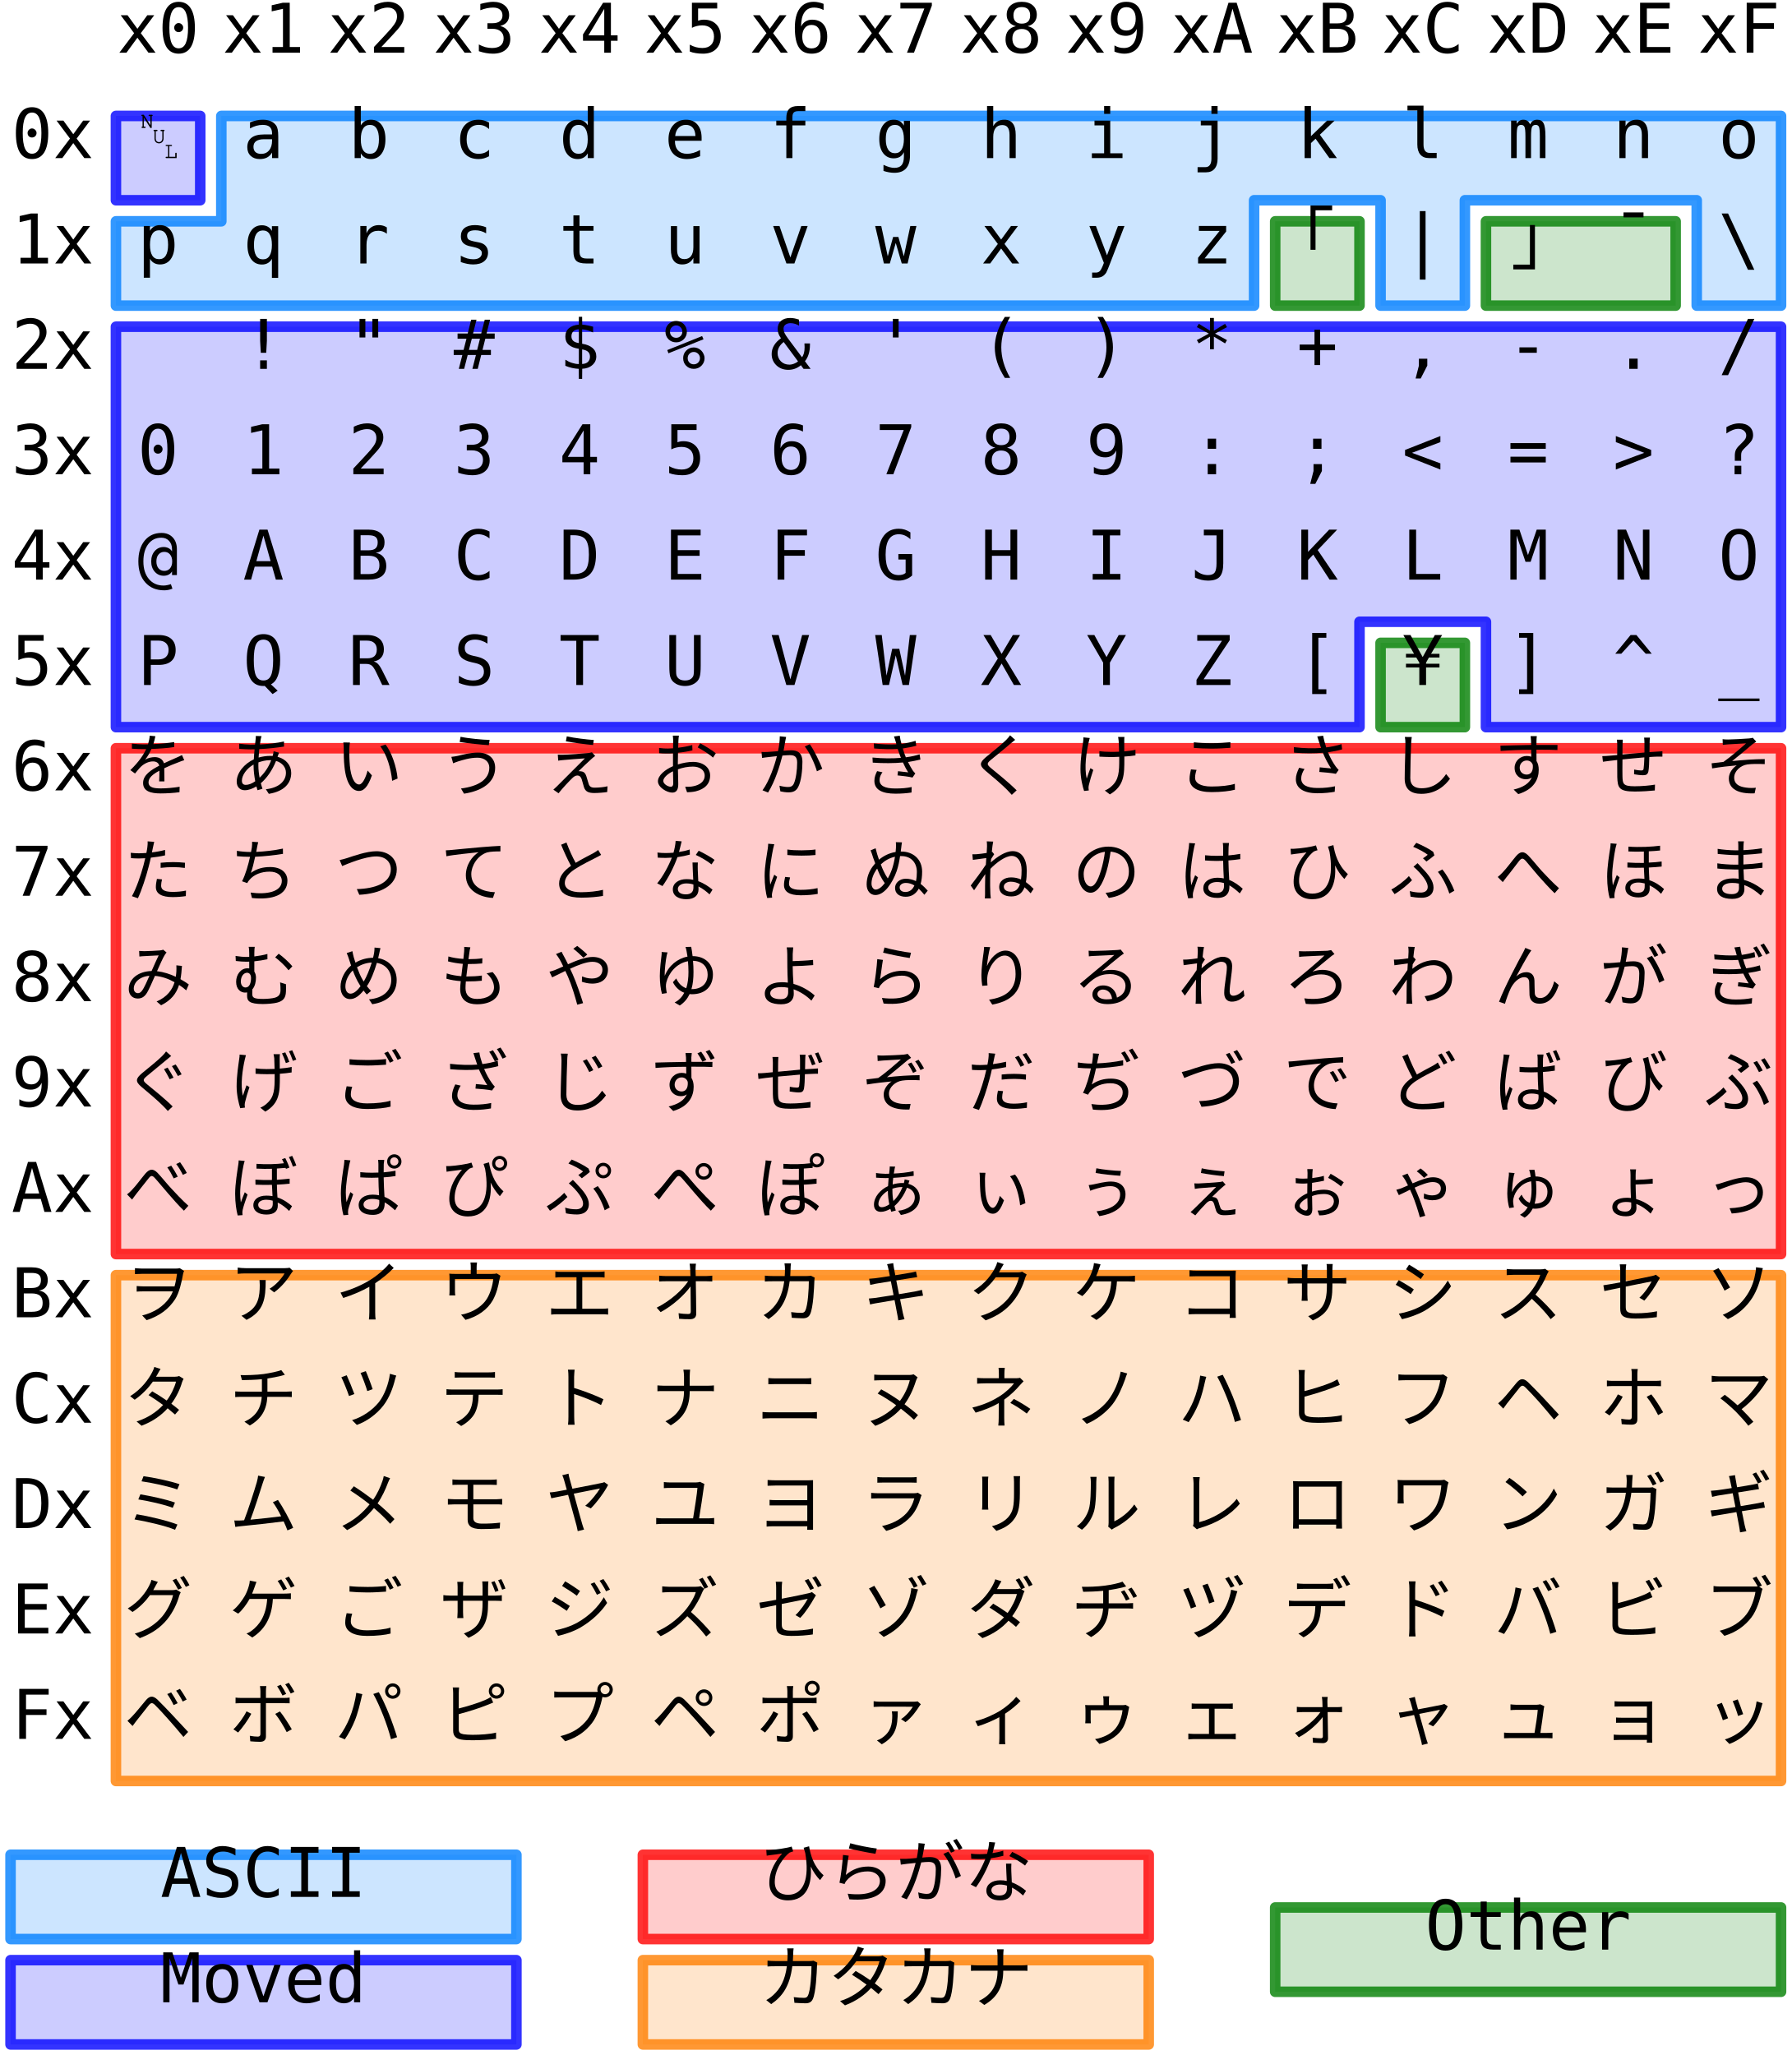
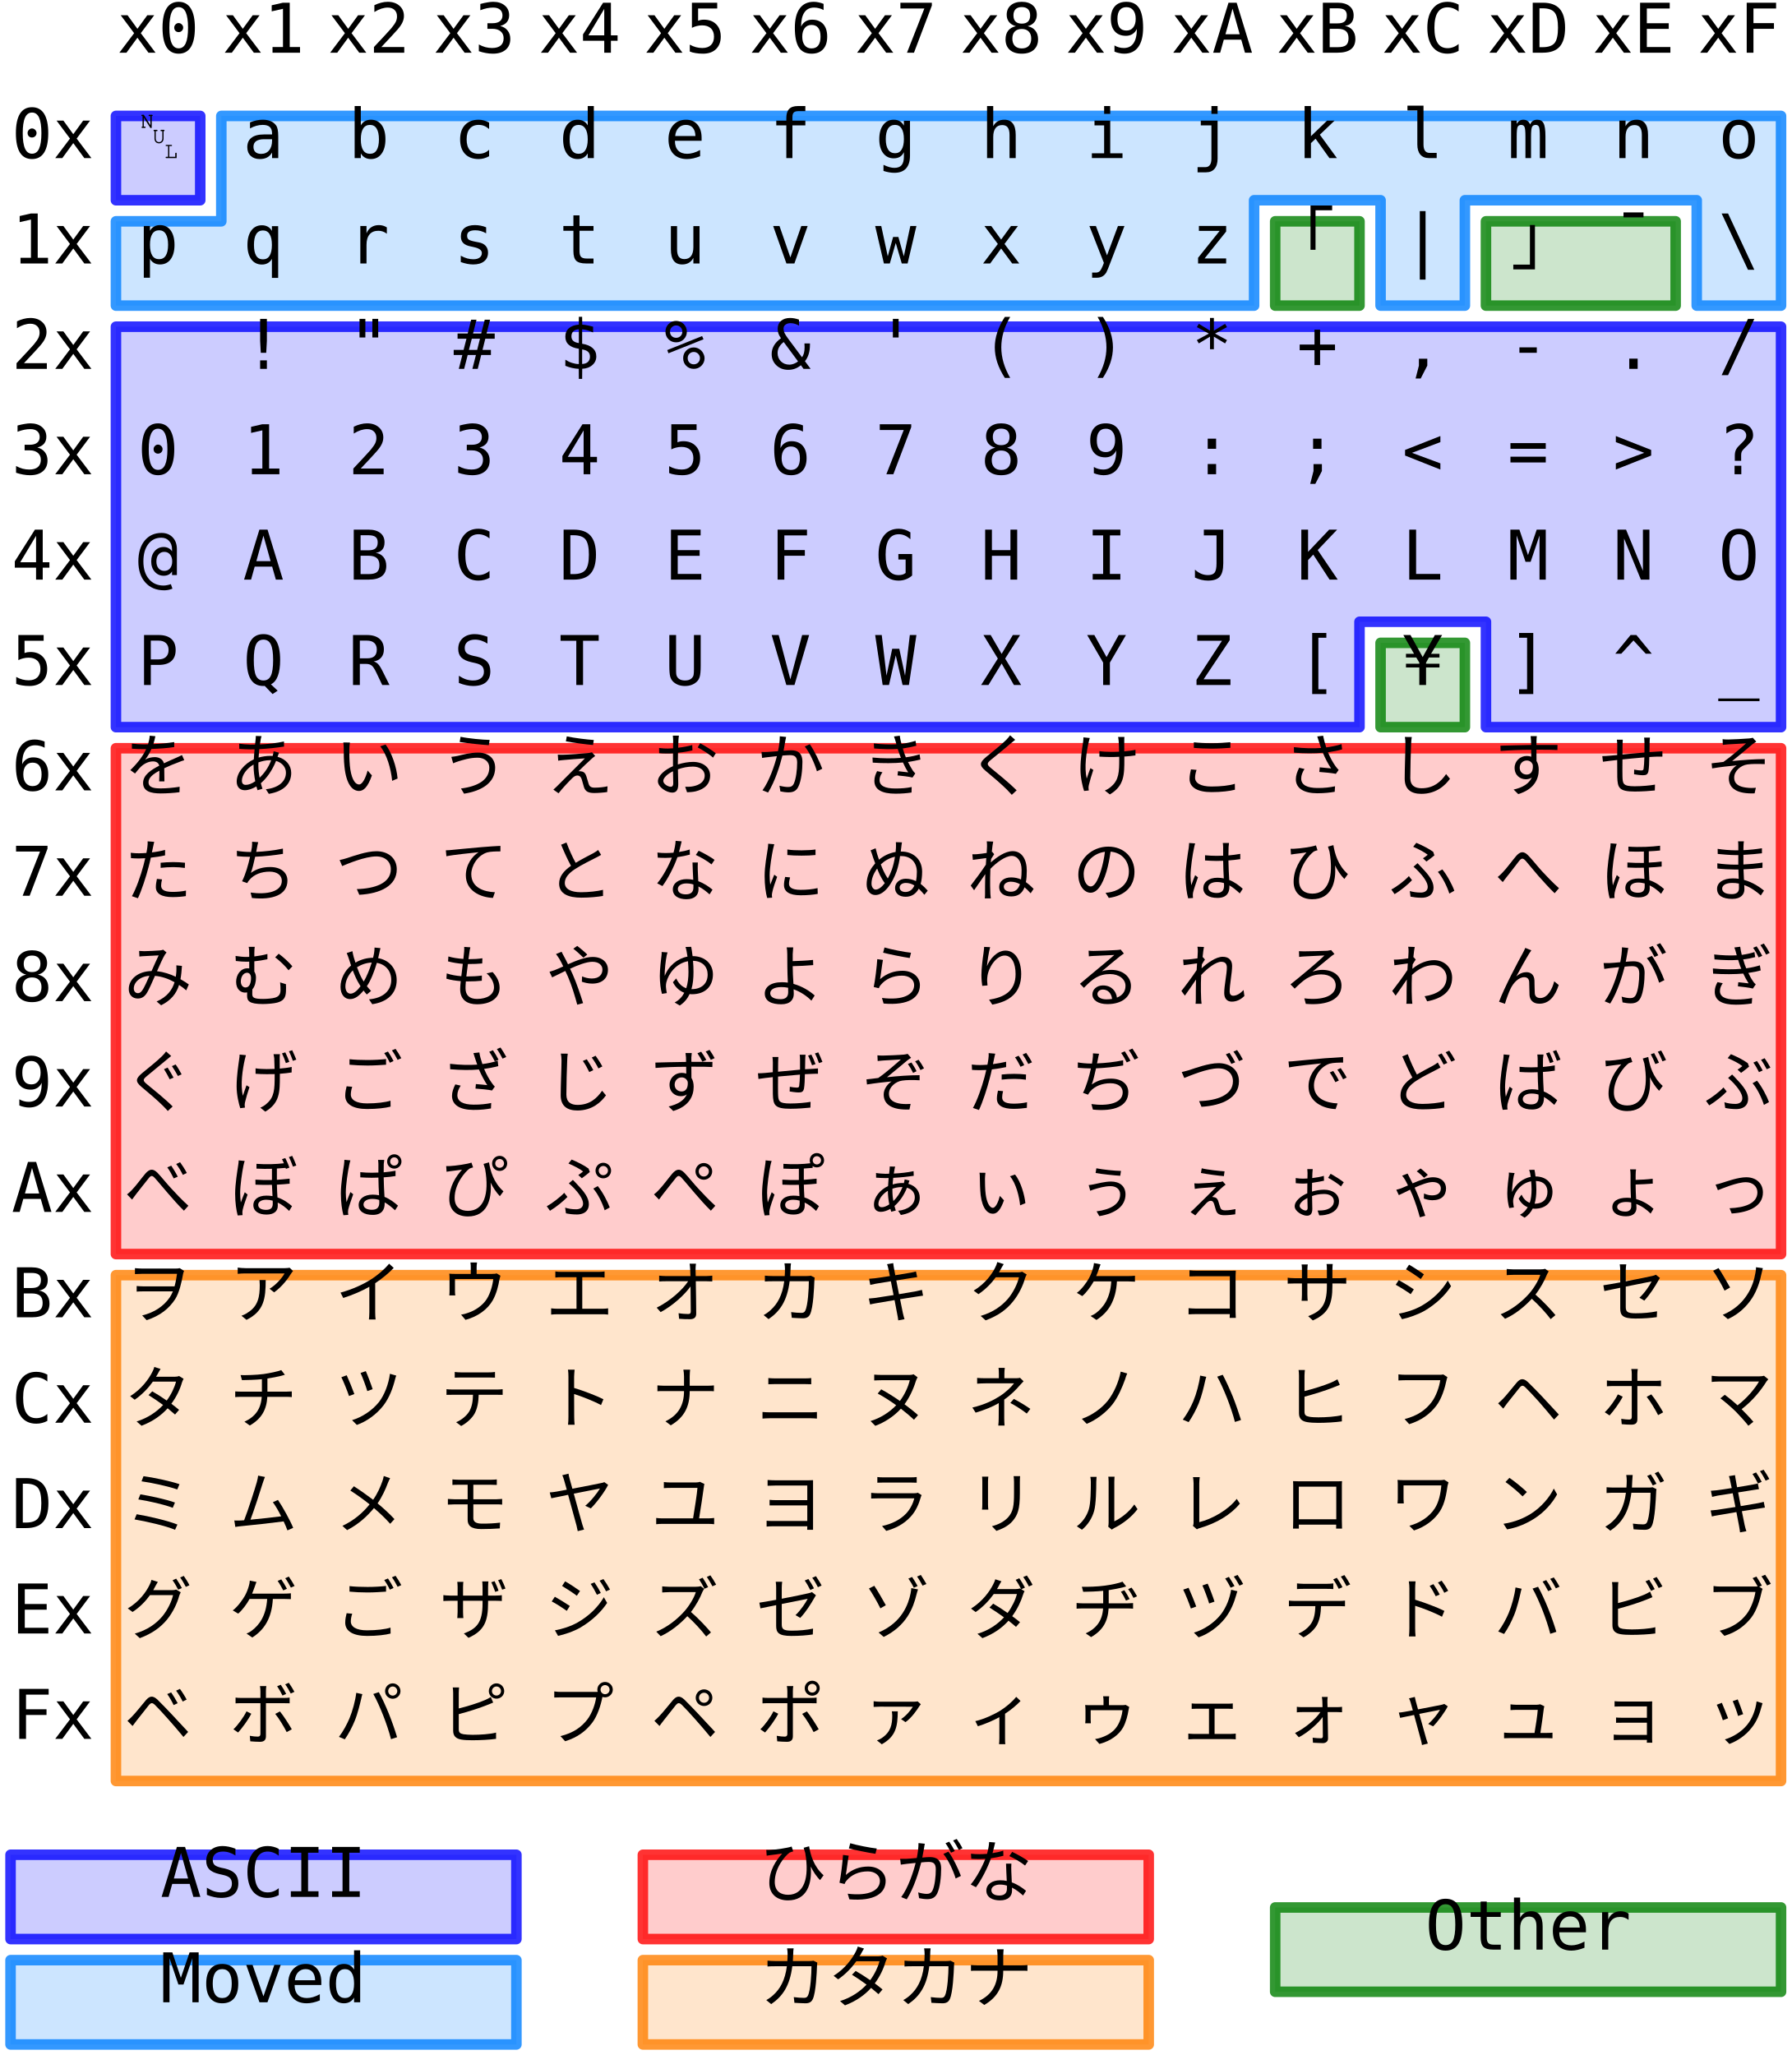
<svg xmlns="http://www.w3.org/2000/svg" width="340" height="390" viewBox="0 0 340 390">
  <style>
    path { stroke-width: 2px; stroke-linejoin: round }
    text { font: 13px monospace; text-anchor: middle; alignment-baseline: central }
  </style>
-   <path d="M42,22h296v36h-16v-20h-44v20h-16v-20h-24v20h-216v-16h20zM2,352h96v16h-96z" fill="rgba(0, 127, 255, 0.2)" stroke="rgba(0, 127, 255, 0.8)" />
-   <path d="M22,22h16v16h-16zM22,62h316v76h-56v-20h-24v20h-236zM2,372h96v16h-96z" fill="rgba(0, 0, 255, 0.2)" stroke="rgba(0, 0, 255, 0.8)" />
+   <path d="M42,22h296v36h-16v-20h-44v20h-16v-20h-24v20h-216v-16h20zM2,372h96v16h-96z" fill="rgba(0, 127, 255, 0.2)" stroke="rgba(0, 127, 255, 0.8)" />
+   <path d="M22,22h16v16h-16zM22,62h316v76h-56v-20h-24v20h-236zM2,352h96v16h-96z" fill="rgba(0, 0, 255, 0.2)" stroke="rgba(0, 0, 255, 0.8)" />
  <path d="M22,142h316v96h-316zM122,352h96v16h-96z" fill="rgba(255, 0, 0, 0.2)" stroke="rgba(255, 0, 0, 0.8)" />
  <path d="M22,242h316v96h-316zM122,372h96v16h-96z" fill="rgba(255, 127, 0, 0.2)" stroke="rgba(255, 127, 0, 0.8)" />
  <path d="M242,42h16v16h-16zM282,42h36v16h-36zM262,122h16v16h-16zM242,362h96v16h-96z" fill="rgba(0, 127, 0, 0.2)" stroke="rgba(0, 127, 0, 0.8)" />
  <text x="30" y="10">x0</text>
  <text x="50" y="10">x1</text>
  <text x="70" y="10">x2</text>
  <text x="90" y="10">x3</text>
  <text x="110" y="10">x4</text>
  <text x="130" y="10">x5</text>
  <text x="150" y="10">x6</text>
  <text x="170" y="10">x7</text>
  <text x="190" y="10">x8</text>
  <text x="210" y="10">x9</text>
  <text x="230" y="10">xA</text>
  <text x="250" y="10">xB</text>
  <text x="270" y="10">xC</text>
  <text x="290" y="10">xD</text>
  <text x="310" y="10">xE</text>
  <text x="330" y="10">xF</text>
  <text x="10" y="30">0x</text>
  <text x="10" y="50">1x</text>
  <text x="10" y="70">2x</text>
  <text x="10" y="90">3x</text>
  <text x="10" y="110">4x</text>
  <text x="10" y="130">5x</text>
  <text x="10" y="150">6x</text>
  <text x="10" y="170">7x</text>
  <text x="10" y="190">8x</text>
  <text x="10" y="210">9x</text>
  <text x="10" y="230">Ax</text>
  <text x="10" y="250">Bx</text>
  <text x="10" y="270">Cx</text>
  <text x="10" y="290">Dx</text>
  <text x="10" y="310">Ex</text>
  <text x="10" y="330">Fx</text>
  <text x="30" y="30">␀</text>
  <text x="50" y="30">a</text>
  <text x="70" y="30">b</text>
  <text x="90" y="30">c</text>
  <text x="110" y="30">d</text>
  <text x="130" y="30">e</text>
  <text x="150" y="30">f</text>
  <text x="170" y="30">g</text>
  <text x="190" y="30">h</text>
  <text x="210" y="30">i</text>
  <text x="230" y="30">j</text>
  <text x="250" y="30">k</text>
  <text x="270" y="30">l</text>
  <text x="290" y="30">m</text>
  <text x="310" y="30">n</text>
  <text x="330" y="30">o</text>
  <text x="30" y="50">p</text>
  <text x="50" y="50">q</text>
  <text x="70" y="50">r</text>
  <text x="90" y="50">s</text>
  <text x="110" y="50">t</text>
  <text x="130" y="50">u</text>
  <text x="150" y="50">v</text>
  <text x="170" y="50">w</text>
  <text x="190" y="50">x</text>
  <text x="210" y="50">y</text>
  <text x="230" y="50">z</text>
  <text x="250" y="50">｢</text>
  <text x="270" y="50">|</text>
  <text x="290" y="50">｣</text>
  <text x="310" y="50">¯</text>
  <text x="330" y="50">\</text>
  <text x="30" y="70"> </text>
  <text x="50" y="70">!</text>
  <text x="70" y="70">"</text>
  <text x="90" y="70">#</text>
  <text x="110" y="70">$</text>
  <text x="130" y="70">%</text>
  <text x="150" y="70">&amp;</text>
  <text x="170" y="70">'</text>
  <text x="190" y="70">(</text>
  <text x="210" y="70">)</text>
  <text x="230" y="70">*</text>
  <text x="250" y="70">+</text>
  <text x="270" y="70">,</text>
  <text x="290" y="70">-</text>
  <text x="310" y="70">.</text>
  <text x="330" y="70">/</text>
  <text x="30" y="90">0</text>
  <text x="50" y="90">1</text>
  <text x="70" y="90">2</text>
  <text x="90" y="90">3</text>
  <text x="110" y="90">4</text>
  <text x="130" y="90">5</text>
  <text x="150" y="90">6</text>
  <text x="170" y="90">7</text>
  <text x="190" y="90">8</text>
  <text x="210" y="90">9</text>
  <text x="230" y="90">:</text>
  <text x="250" y="90">;</text>
  <text x="270" y="90">&lt;</text>
  <text x="290" y="90">=</text>
  <text x="310" y="90">&gt;</text>
  <text x="330" y="90">?</text>
  <text x="30" y="110">@</text>
  <text x="50" y="110">A</text>
  <text x="70" y="110">B</text>
  <text x="90" y="110">C</text>
  <text x="110" y="110">D</text>
  <text x="130" y="110">E</text>
  <text x="150" y="110">F</text>
  <text x="170" y="110">G</text>
  <text x="190" y="110">H</text>
  <text x="210" y="110">I</text>
  <text x="230" y="110">J</text>
  <text x="250" y="110">K</text>
  <text x="270" y="110">L</text>
  <text x="290" y="110">M</text>
  <text x="310" y="110">N</text>
  <text x="330" y="110">O</text>
  <text x="30" y="130">P</text>
  <text x="50" y="130">Q</text>
  <text x="70" y="130">R</text>
  <text x="90" y="130">S</text>
  <text x="110" y="130">T</text>
  <text x="130" y="130">U</text>
  <text x="150" y="130">V</text>
  <text x="170" y="130">W</text>
  <text x="190" y="130">X</text>
  <text x="210" y="130">Y</text>
  <text x="230" y="130">Z</text>
  <text x="250" y="130">[</text>
  <text x="270" y="130">¥</text>
  <text x="290" y="130">]</text>
  <text x="310" y="130">^</text>
  <text x="330" y="130">_</text>
  <text x="30" y="150">を</text>
  <text x="50" y="150">あ</text>
  <text x="70" y="150">い</text>
  <text x="90" y="150">う</text>
  <text x="110" y="150">え</text>
  <text x="130" y="150">お</text>
  <text x="150" y="150">か</text>
  <text x="170" y="150">き</text>
  <text x="190" y="150">く</text>
  <text x="210" y="150">け</text>
  <text x="230" y="150">こ</text>
  <text x="250" y="150">さ</text>
  <text x="270" y="150">し</text>
  <text x="290" y="150">す</text>
  <text x="310" y="150">せ</text>
  <text x="330" y="150">そ</text>
  <text x="30" y="170">た</text>
  <text x="50" y="170">ち</text>
  <text x="70" y="170">つ</text>
  <text x="90" y="170">て</text>
  <text x="110" y="170">と</text>
  <text x="130" y="170">な</text>
  <text x="150" y="170">に</text>
  <text x="170" y="170">ぬ</text>
  <text x="190" y="170">ね</text>
  <text x="210" y="170">の</text>
  <text x="230" y="170">は</text>
  <text x="250" y="170">ひ</text>
  <text x="270" y="170">ふ</text>
  <text x="290" y="170">へ</text>
  <text x="310" y="170">ほ</text>
  <text x="330" y="170">ま</text>
  <text x="30" y="190">み</text>
  <text x="50" y="190">む</text>
  <text x="70" y="190">め</text>
  <text x="90" y="190">も</text>
  <text x="110" y="190">や</text>
  <text x="130" y="190">ゆ</text>
  <text x="150" y="190">よ</text>
  <text x="170" y="190">ら</text>
  <text x="190" y="190">り</text>
  <text x="210" y="190">る</text>
  <text x="230" y="190">れ</text>
  <text x="250" y="190">ろ</text>
  <text x="270" y="190">わ</text>
  <text x="290" y="190">ん</text>
  <text x="310" y="190">が</text>
  <text x="330" y="190">ぎ</text>
  <text x="30" y="210">ぐ</text>
  <text x="50" y="210">げ</text>
  <text x="70" y="210">ご</text>
  <text x="90" y="210">ざ</text>
  <text x="110" y="210">じ</text>
  <text x="130" y="210">ず</text>
  <text x="150" y="210">ぜ</text>
  <text x="170" y="210">ぞ</text>
  <text x="190" y="210">だ</text>
  <text x="210" y="210">ぢ</text>
  <text x="230" y="210">づ</text>
  <text x="250" y="210">で</text>
  <text x="270" y="210">ど</text>
  <text x="290" y="210">ば</text>
  <text x="310" y="210">び</text>
  <text x="330" y="210">ぶ</text>
  <text x="30" y="230">べ</text>
  <text x="50" y="230">ぼ</text>
  <text x="70" y="230">ぱ</text>
  <text x="90" y="230">ぴ</text>
  <text x="110" y="230">ぷ</text>
  <text x="130" y="230">ぺ</text>
  <text x="150" y="230">ぽ</text>
  <text x="170" y="230">ぁ</text>
  <text x="190" y="230">ぃ</text>
  <text x="210" y="230">ぅ</text>
  <text x="230" y="230">ぇ</text>
  <text x="250" y="230">ぉ</text>
  <text x="270" y="230">ゃ</text>
  <text x="290" y="230">ゅ</text>
  <text x="310" y="230">ょ</text>
  <text x="330" y="230">っ</text>
  <text x="30" y="250">ヲ</text>
  <text x="50" y="250">ア</text>
  <text x="70" y="250">イ</text>
  <text x="90" y="250">ウ</text>
  <text x="110" y="250">エ</text>
  <text x="130" y="250">オ</text>
  <text x="150" y="250">カ</text>
  <text x="170" y="250">キ</text>
  <text x="190" y="250">ク</text>
  <text x="210" y="250">ケ</text>
  <text x="230" y="250">コ</text>
  <text x="250" y="250">サ</text>
  <text x="270" y="250">シ</text>
  <text x="290" y="250">ス</text>
  <text x="310" y="250">セ</text>
  <text x="330" y="250">ソ</text>
  <text x="30" y="270">タ</text>
  <text x="50" y="270">チ</text>
  <text x="70" y="270">ツ</text>
  <text x="90" y="270">テ</text>
  <text x="110" y="270">ト</text>
  <text x="130" y="270">ナ</text>
  <text x="150" y="270">ニ</text>
  <text x="170" y="270">ヌ</text>
  <text x="190" y="270">ネ</text>
  <text x="210" y="270">ノ</text>
  <text x="230" y="270">ハ</text>
  <text x="250" y="270">ヒ</text>
  <text x="270" y="270">フ</text>
  <text x="290" y="270">ヘ</text>
  <text x="310" y="270">ホ</text>
  <text x="330" y="270">マ</text>
  <text x="30" y="290">ミ</text>
  <text x="50" y="290">ム</text>
  <text x="70" y="290">メ</text>
  <text x="90" y="290">モ</text>
  <text x="110" y="290">ヤ</text>
  <text x="130" y="290">ユ</text>
  <text x="150" y="290">ヨ</text>
  <text x="170" y="290">ラ</text>
  <text x="190" y="290">リ</text>
  <text x="210" y="290">ル</text>
  <text x="230" y="290">レ</text>
  <text x="250" y="290">ロ</text>
  <text x="270" y="290">ワ</text>
  <text x="290" y="290">ン</text>
  <text x="310" y="290">ガ</text>
  <text x="330" y="290">ギ</text>
  <text x="30" y="310">グ</text>
  <text x="50" y="310">ゲ</text>
  <text x="70" y="310">ご</text>
  <text x="90" y="310">ザ</text>
  <text x="110" y="310">ジ</text>
  <text x="130" y="310">ズ</text>
  <text x="150" y="310">ゼ</text>
  <text x="170" y="310">ゾ</text>
  <text x="190" y="310">ダ</text>
  <text x="210" y="310">ヂ</text>
  <text x="230" y="310">ヅ</text>
  <text x="250" y="310">デ</text>
  <text x="270" y="310">ド</text>
  <text x="290" y="310">バ</text>
  <text x="310" y="310">ビ</text>
  <text x="330" y="310">ブ</text>
  <text x="30" y="330">ベ</text>
  <text x="50" y="330">ボ</text>
  <text x="70" y="330">パ</text>
  <text x="90" y="330">ピ</text>
  <text x="110" y="330">プ</text>
  <text x="130" y="330">ペ</text>
  <text x="150" y="330">ポ</text>
  <text x="170" y="330">ァ</text>
  <text x="190" y="330">ィ</text>
  <text x="210" y="330">ゥ</text>
  <text x="230" y="330">ェ</text>
  <text x="250" y="330">ォ</text>
  <text x="270" y="330">ャ</text>
  <text x="290" y="330">ュ</text>
  <text x="310" y="330">ョ</text>
  <text x="330" y="330">ッ</text>
  <text x="50" y="360">ASCII</text>
  <text x="50" y="380">Moved</text>
  <text x="170" y="360">ひらがな</text>
  <text x="170" y="380">カタカナ</text>
  <text x="290" y="370">Other</text>
</svg>
